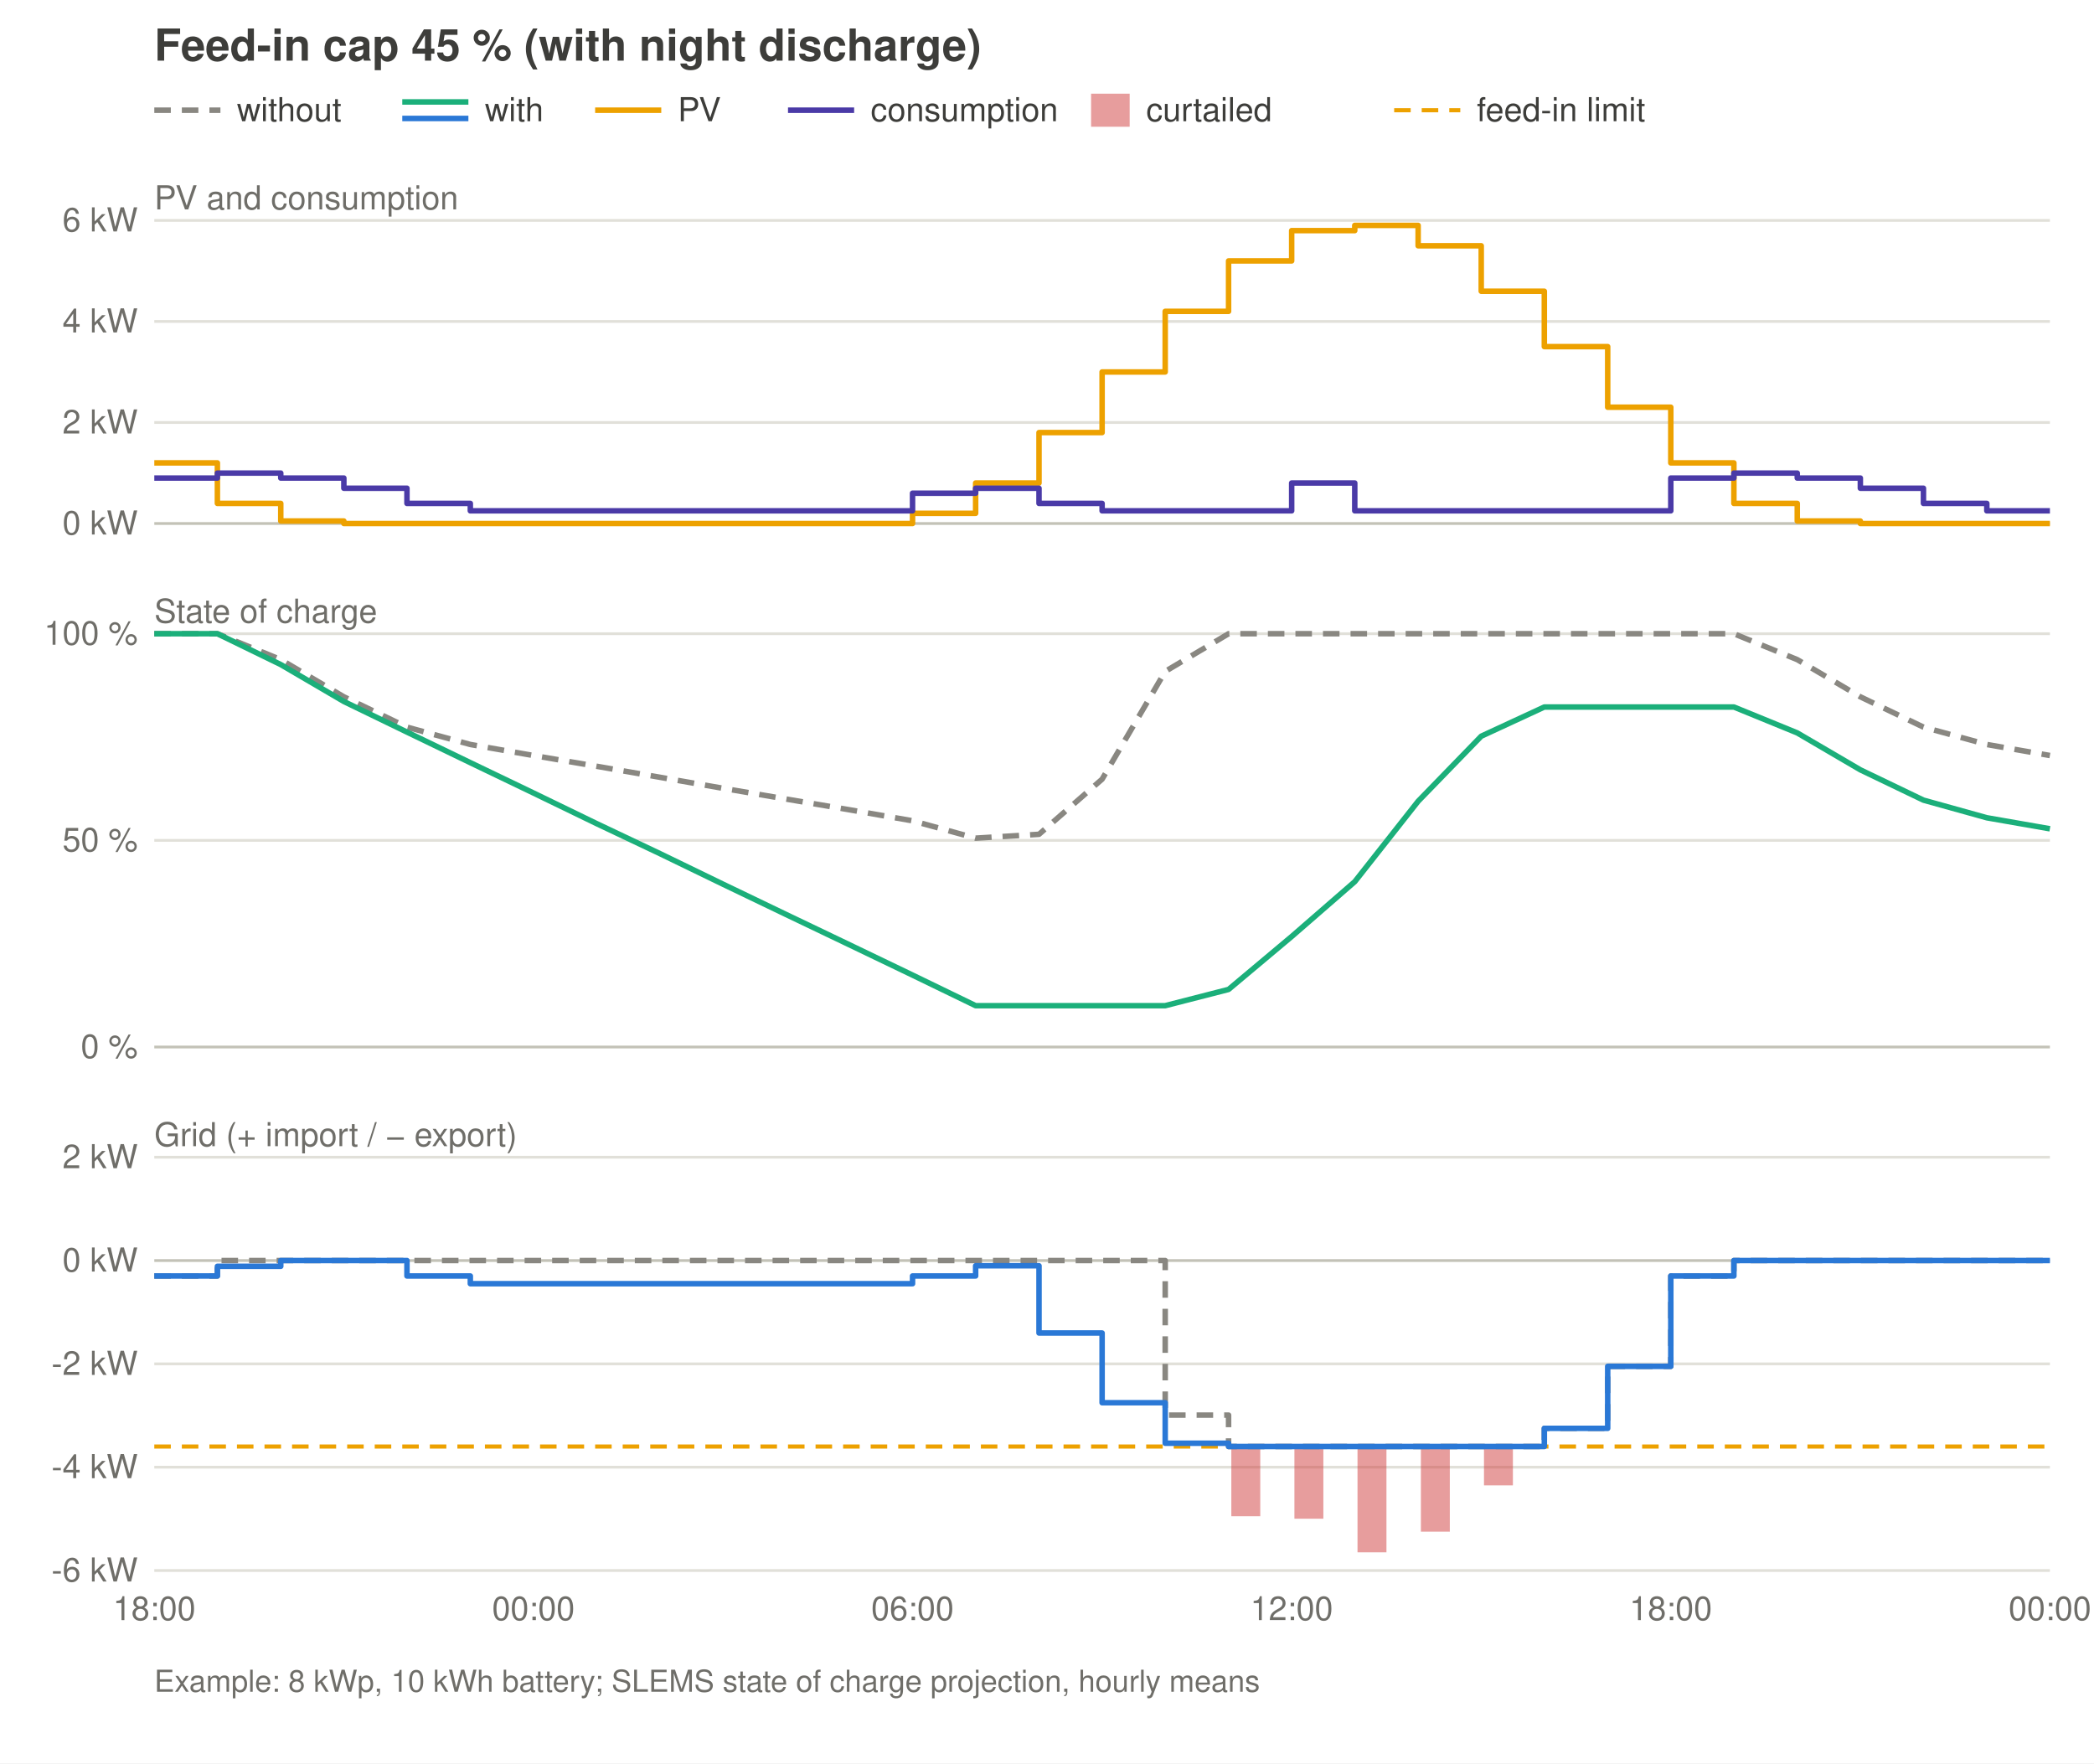
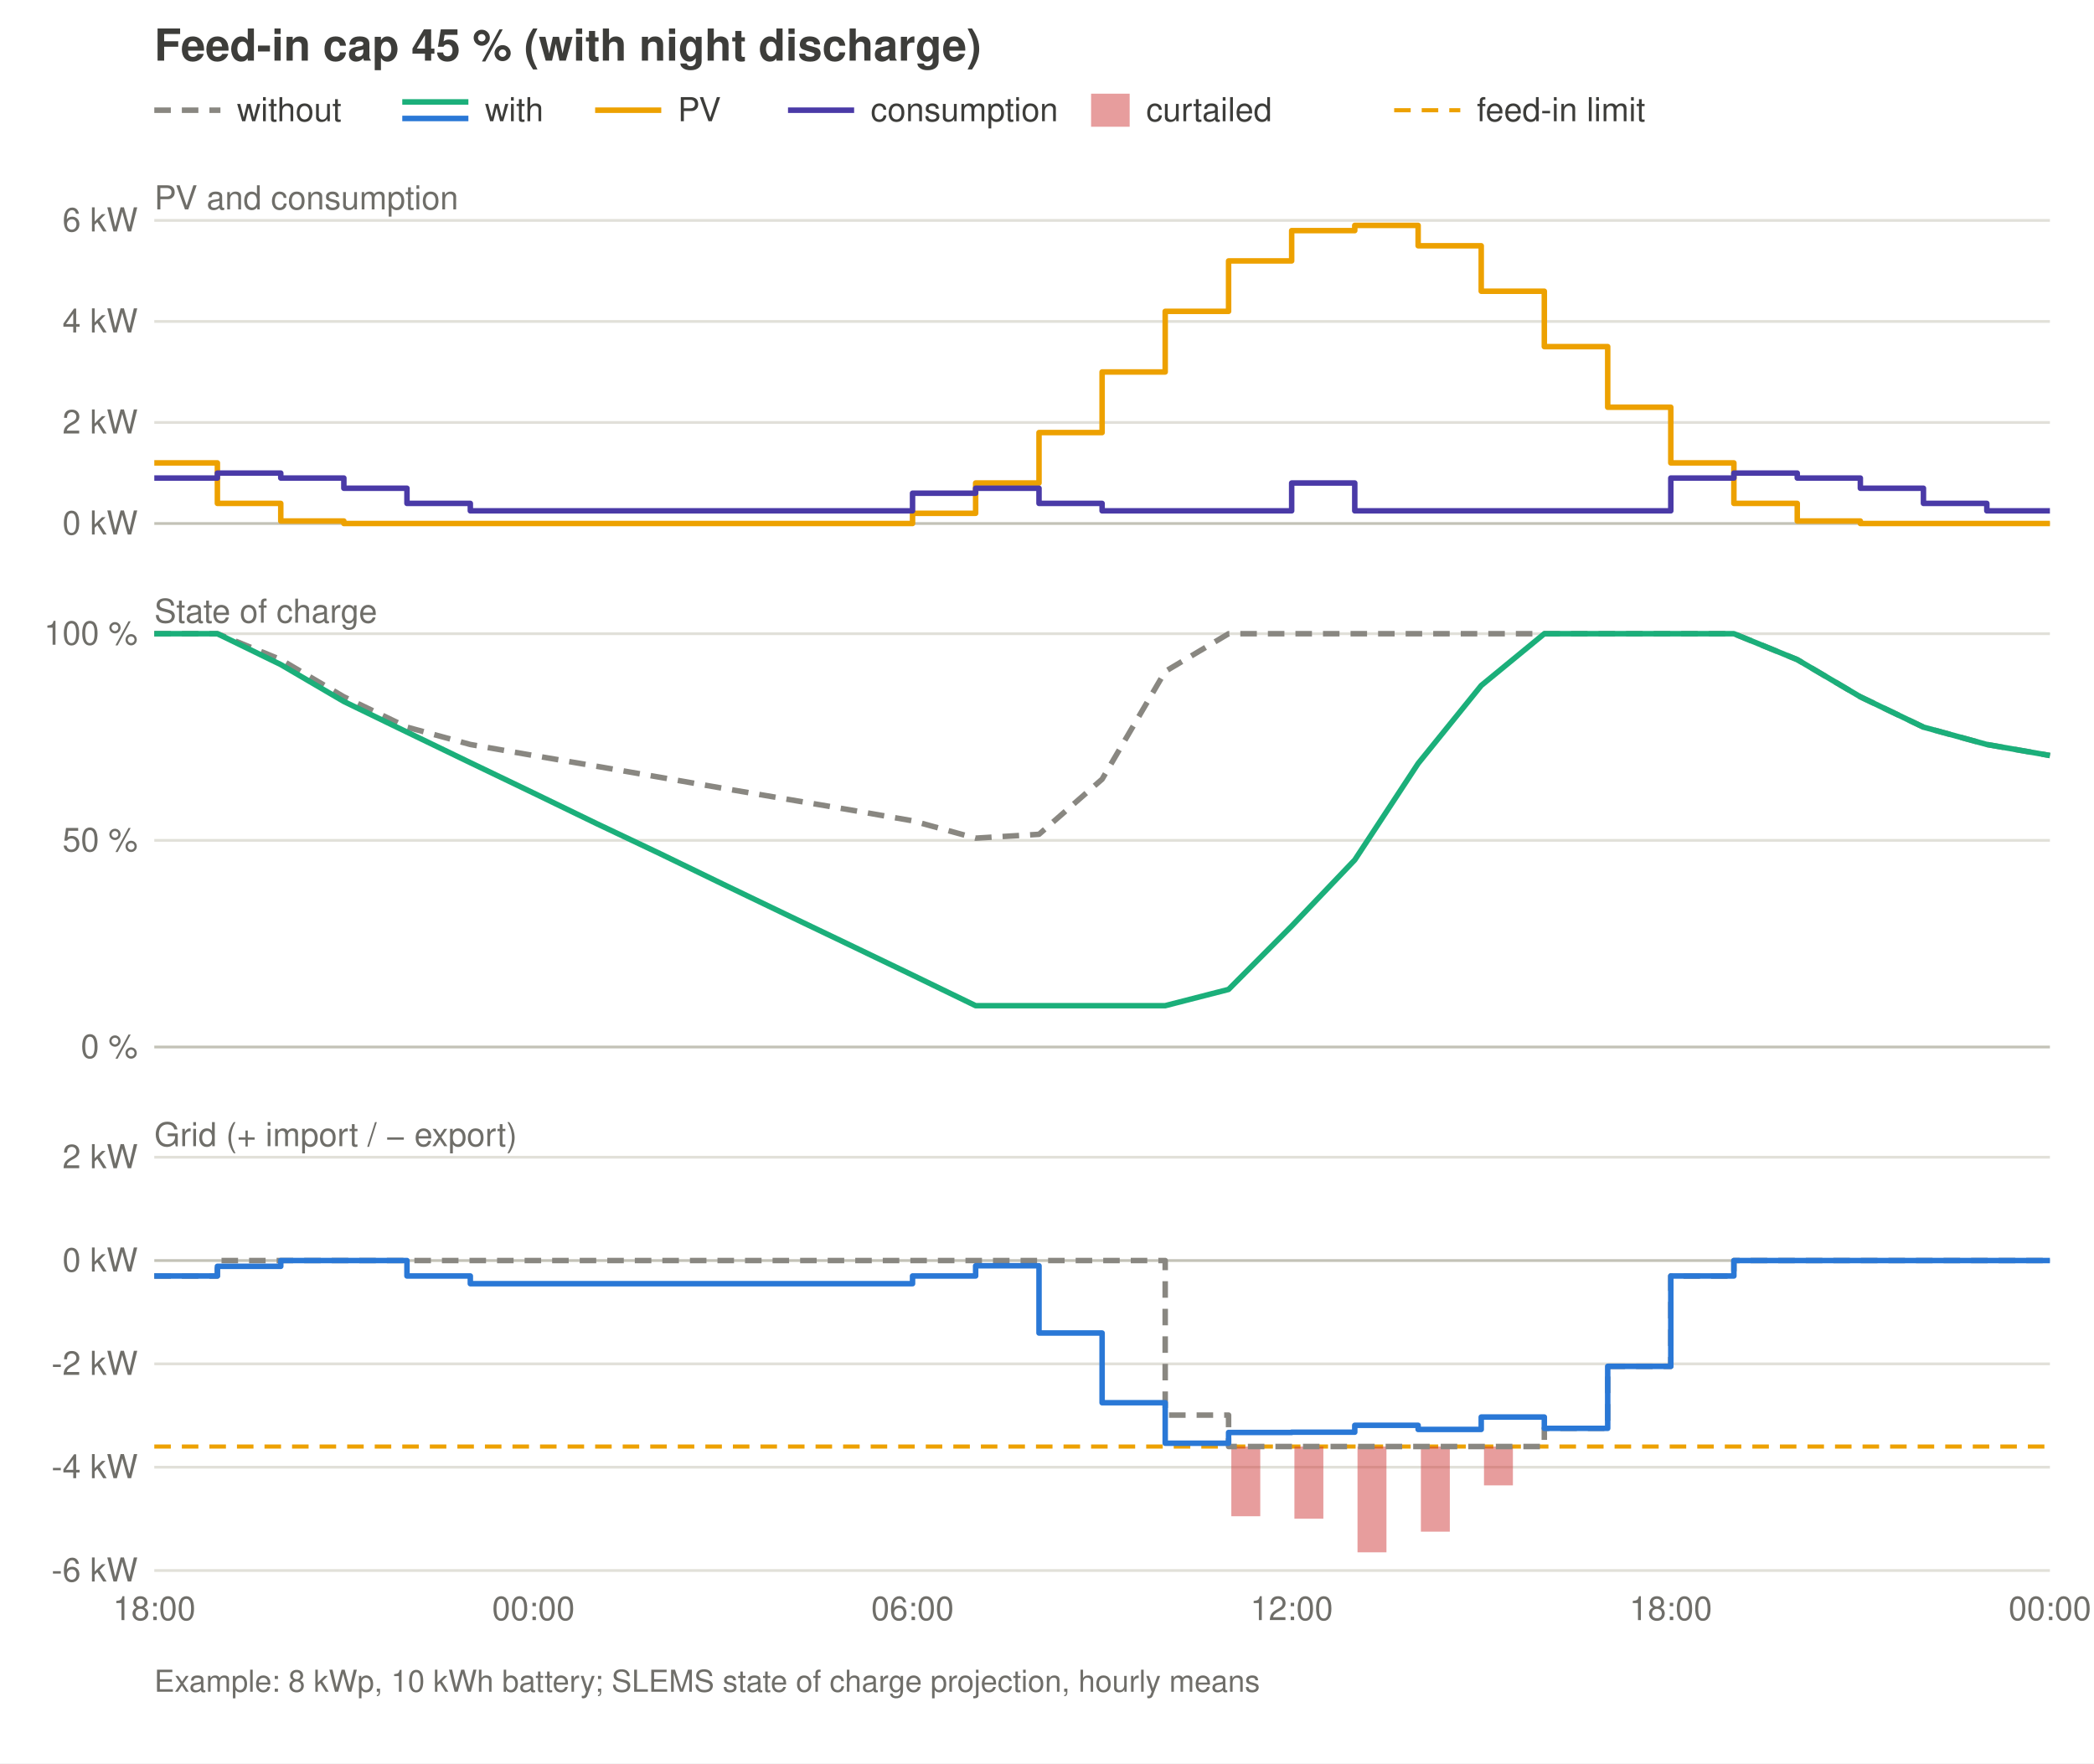
<svg xmlns="http://www.w3.org/2000/svg" viewBox="0 0 760 640" width="760" height="640" font-family="Helvetica, Arial, sans-serif" font-size="12">
  <rect width="760" height="640" fill="#ffffff" />
  <text x="56" y="22" font-size="16" font-weight="bold" fill="#3d3d3a">Feed-in cap 45 % (with night discharge)</text>
  <polyline points="56.0,40.0 80.0,40.0" fill="none" stroke="#898781" stroke-width="2" stroke-linejoin="round" stroke-dasharray="6 4" />
  <text x="86" y="44" fill="#3d3d3a">without</text>
  <polyline points="146.0,37.0 170.0,37.0" fill="none" stroke="#1baf7a" stroke-width="2" stroke-linejoin="round" />
  <polyline points="146.0,43.0 170.0,43.0" fill="none" stroke="#2a78d6" stroke-width="2" stroke-linejoin="round" />
  <text x="176" y="44" fill="#3d3d3a">with</text>
  <polyline points="216.0,40.0 240.0,40.0" fill="none" stroke="#eda100" stroke-width="2" stroke-linejoin="round" />
  <text x="246" y="44" fill="#3d3d3a">PV</text>
  <polyline points="286.0,40.0 310.0,40.0" fill="none" stroke="#4a3aa7" stroke-width="2" stroke-linejoin="round" />
  <text x="316" y="44" fill="#3d3d3a">consumption</text>
  <rect x="396" y="34" width="14" height="12" fill="#d03b3b" opacity="0.5" />
  <text x="416" y="44" fill="#3d3d3a">curtailed</text>
  <polyline points="506.0,40.0 530.0,40.0" fill="none" stroke="#eda100" stroke-width="1.5" stroke-linejoin="round" stroke-dasharray="6 4" />
  <text x="536" y="44" fill="#3d3d3a">feed-in limit</text>
  <text x="56" y="76" fill="#6f6e69">PV and consumption</text>
  <line x1="56" x2="744" y1="190.0" y2="190.0" stroke="#c3c2b7" />
  <text x="50" y="194.0" text-anchor="end" fill="#6f6e69">0 kW</text>
  <line x1="56" x2="744" y1="153.333" y2="153.333" stroke="#e1e0d9" />
  <text x="50" y="157.333" text-anchor="end" fill="#6f6e69">2 kW</text>
  <line x1="56" x2="744" y1="116.667" y2="116.667" stroke="#e1e0d9" />
  <text x="50" y="120.667" text-anchor="end" fill="#6f6e69">4 kW</text>
  <line x1="56" x2="744" y1="80.0" y2="80.0" stroke="#e1e0d9" />
  <text x="50" y="84.0" text-anchor="end" fill="#6f6e69">6 kW</text>
  <polyline points="56.0,168.0 78.9,168.0 78.9,182.7 101.9,182.7 101.9,189.1 124.8,189.1 124.8,190.0 147.7,190.0 147.7,190.0 170.7,190.0 170.7,190.0 193.6,190.0 193.6,190.0 216.5,190.0 216.5,190.0 239.5,190.0 239.5,190.0 262.4,190.0 262.4,190.0 285.3,190.0 285.3,190.0 308.3,190.0 308.3,190.0 331.2,190.0 331.2,186.3 354.1,186.3 354.1,175.3 377.1,175.3 377.1,157.0 400.0,157.0 400.0,135.0 422.9,135.0 422.9,113.0 445.9,113.0 445.9,94.7 468.8,94.7 468.8,83.7 491.7,83.7 491.7,81.8 514.7,81.8 514.7,89.2 537.6,89.2 537.6,105.7 560.5,105.7 560.5,125.8 583.5,125.8 583.5,147.8 606.4,147.8 606.4,168.0 629.3,168.0 629.3,182.7 652.3,182.7 652.3,189.1 675.2,189.1 675.2,190.0 698.1,190.0 698.1,190.0 721.1,190.0 721.1,190.0 744.0,190.0" fill="none" stroke="#eda100" stroke-width="2" stroke-linejoin="round" />
  <polyline points="56.0,173.5 78.9,173.5 78.9,171.7 101.9,171.7 101.9,173.5 124.8,173.5 124.8,177.2 147.7,177.2 147.7,182.7 170.7,182.7 170.7,185.4 193.6,185.4 193.6,185.4 216.5,185.4 216.5,185.4 239.5,185.4 239.5,185.4 262.4,185.4 262.4,185.4 285.3,185.4 285.3,185.4 308.3,185.4 308.3,185.4 331.2,185.4 331.2,179.0 354.1,179.0 354.1,177.2 377.1,177.2 377.1,182.7 400.0,182.7 400.0,185.4 422.9,185.4 422.9,185.4 445.9,185.4 445.9,185.4 468.8,185.4 468.8,175.3 491.7,175.3 491.7,185.4 514.7,185.4 514.7,185.4 537.6,185.4 537.6,185.4 560.5,185.4 560.5,185.4 583.5,185.4 583.5,185.4 606.4,185.4 606.4,173.5 629.3,173.5 629.3,171.7 652.3,171.7 652.3,173.5 675.2,173.5 675.2,177.2 698.1,177.2 698.1,182.7 721.1,182.7 721.1,185.4 744.0,185.4" fill="none" stroke="#4a3aa7" stroke-width="2" stroke-linejoin="round" />
  <text x="56" y="226" fill="#6f6e69">State of charge</text>
  <line x1="56" x2="744" y1="380.0" y2="380.0" stroke="#c3c2b7" />
  <text x="50" y="384.0" text-anchor="end" fill="#6f6e69">0 %</text>
  <line x1="56" x2="744" y1="305.0" y2="305.0" stroke="#e1e0d9" />
  <text x="50" y="309.0" text-anchor="end" fill="#6f6e69">50 %</text>
  <line x1="56" x2="744" y1="230.0" y2="230.0" stroke="#e1e0d9" />
  <text x="50" y="234.0" text-anchor="end" fill="#6f6e69">100 %</text>
  <polyline points="56.0,230.0 78.9,230.0 101.9,239.4 124.8,252.9 147.7,263.9 170.7,270.2 193.6,274.2 216.5,278.1 239.5,282.1 262.4,286.1 285.3,290.0 308.3,293.9 331.2,297.9 354.1,304.2 377.1,302.8 400.0,282.8 422.9,243.7 445.9,230.0 468.8,230.0 491.7,230.0 514.7,230.0 537.6,230.0 560.5,230.0 583.5,230.0 606.4,230.0 629.3,230.0 652.3,239.4 675.2,252.9 698.1,263.9 721.1,270.2 744.0,274.2" fill="none" stroke="#898781" stroke-width="2" stroke-linejoin="round" stroke-dasharray="6 4" />
-   <polyline points="56.0,230.0 78.9,230.0 101.9,241.2 124.8,254.6 147.7,265.7 170.7,276.8 193.6,287.8 216.5,298.9 239.5,309.8 262.4,320.9 285.3,331.9 308.3,342.9 331.2,353.9 354.1,365.0 377.1,365.0 400.0,365.0 422.9,365.0 445.9,359.1 468.8,339.9 491.7,320.0 514.7,290.8 537.6,267.2 560.5,256.6 583.5,256.6 606.4,256.6 629.3,256.6 652.3,266.0 675.2,279.4 698.1,290.4 721.1,296.8 744.0,300.8" fill="none" stroke="#1baf7a" stroke-width="2" stroke-linejoin="round" />
+   <polyline points="56.0,230.0 78.9,230.0 101.9,241.2 124.8,254.6 147.7,265.7 170.7,276.8 193.6,287.8 216.5,298.9 239.5,309.8 262.4,320.9 285.3,331.9 308.3,342.9 331.2,353.9 354.1,365.0 377.1,365.0 400.0,365.0 422.9,365.0 445.9,359.1 468.8,336.1 491.7,312.1 514.7,277.1 537.6,248.8 560.5,230.0 583.5,230.0 606.4,230.0 629.3,230.0 652.3,239.4 675.2,252.9 698.1,263.9 721.1,270.2 744.0,274.2" fill="none" stroke="#1baf7a" stroke-width="2" stroke-linejoin="round" />
  <text x="56" y="416" fill="#6f6e69">Grid (+ import / − export)</text>
  <line x1="56" x2="744" y1="570.0" y2="570.0" stroke="#e1e0d9" />
  <text x="50" y="574.0" text-anchor="end" fill="#6f6e69">-6 kW</text>
  <line x1="56" x2="744" y1="532.5" y2="532.5" stroke="#e1e0d9" />
  <text x="50" y="536.5" text-anchor="end" fill="#6f6e69">-4 kW</text>
  <line x1="56" x2="744" y1="495.0" y2="495.0" stroke="#e1e0d9" />
  <text x="50" y="499.0" text-anchor="end" fill="#6f6e69">-2 kW</text>
  <line x1="56" x2="744" y1="457.5" y2="457.5" stroke="#c3c2b7" />
  <text x="50" y="461.5" text-anchor="end" fill="#6f6e69">0 kW</text>
  <line x1="56" x2="744" y1="420.0" y2="420.0" stroke="#e1e0d9" />
  <text x="50" y="424.0" text-anchor="end" fill="#6f6e69">2 kW</text>
  <polyline points="56.0,525.0 744.0,525.0" fill="none" stroke="#eda100" stroke-width="1.5" stroke-linejoin="round" stroke-dasharray="6 4" />
  <rect x="446.9" y="525.0" width="10.5" height="25.3" fill="#d03b3b" opacity="0.5" />
  <rect x="469.8" y="525.0" width="10.5" height="26.2" fill="#d03b3b" opacity="0.5" />
  <rect x="492.7" y="525.0" width="10.5" height="38.4" fill="#d03b3b" opacity="0.5" />
  <rect x="515.7" y="525.0" width="10.5" height="30.9" fill="#d03b3b" opacity="0.5" />
  <rect x="538.6" y="525.0" width="10.5" height="14.1" fill="#d03b3b" opacity="0.5" />
  <polyline points="56.0,463.1 78.9,463.1 78.9,457.5 101.9,457.5 101.9,457.5 124.8,457.5 124.8,457.5 147.7,457.5 147.7,457.5 170.7,457.5 170.7,457.5 193.6,457.5 193.6,457.5 216.5,457.5 216.5,457.5 239.5,457.5 239.5,457.5 262.4,457.5 262.4,457.5 285.3,457.5 285.3,457.5 308.3,457.5 308.3,457.5 331.2,457.5 331.2,457.5 354.1,457.5 354.1,457.5 377.1,457.5 377.1,457.5 400.0,457.5 400.0,457.5 422.9,457.5 422.9,513.6 445.9,513.6 445.9,525.0 468.8,525.0 468.8,525.0 491.7,525.0 491.7,525.0 514.7,525.0 514.7,525.0 537.6,525.0 537.6,525.0 560.5,525.0 560.5,518.4 583.5,518.4 583.5,495.9 606.4,495.9 606.4,463.1 629.3,463.1 629.3,457.5 652.3,457.5 652.3,457.5 675.2,457.5 675.2,457.5 698.1,457.5 698.1,457.5 721.1,457.5 721.1,457.5 744.0,457.5" fill="none" stroke="#898781" stroke-width="2" stroke-linejoin="round" stroke-dasharray="6 4" />
-   <polyline points="56.0,463.1 78.9,463.1 78.9,459.6 101.9,459.6 101.9,457.5 124.8,457.5 124.8,457.5 147.7,457.5 147.7,463.1 170.7,463.1 170.7,465.9 193.6,465.9 193.6,465.9 216.5,465.9 216.5,465.9 239.5,465.9 239.5,465.9 262.4,465.9 262.4,465.9 285.3,465.9 285.3,465.9 308.3,465.9 308.3,465.9 331.2,465.9 331.2,463.1 354.1,463.1 354.1,459.4 377.1,459.4 377.1,483.8 400.0,483.8 400.0,509.1 422.9,509.1 422.9,523.8 445.9,523.8 445.9,525.0 468.8,525.0 468.8,525.0 491.7,525.0 491.7,525.0 514.7,525.0 514.7,525.0 537.6,525.0 537.6,525.0 560.5,525.0 560.5,518.4 583.5,518.4 583.5,495.9 606.4,495.9 606.4,463.1 629.3,463.1 629.3,457.5 652.3,457.5 652.3,457.5 675.2,457.5 675.2,457.5 698.1,457.5 698.1,457.5 721.1,457.5 721.1,457.5 744.0,457.5" fill="none" stroke="#2a78d6" stroke-width="2" stroke-linejoin="round" />
+   <polyline points="56.0,463.1 78.9,463.1 78.9,459.6 101.9,459.6 101.9,457.5 124.8,457.5 124.8,457.5 147.7,457.5 147.7,463.1 170.7,463.1 170.7,465.9 193.6,465.9 193.6,465.9 216.5,465.9 216.5,465.9 239.5,465.9 239.5,465.9 262.4,465.9 262.4,465.9 285.3,465.9 285.3,465.9 308.3,465.9 308.3,465.9 331.2,465.9 331.2,463.1 354.1,463.1 354.1,459.4 377.1,459.4 377.1,483.8 400.0,483.8 400.0,509.1 422.9,509.1 422.9,523.8 445.9,523.8 445.9,519.9 468.8,519.9 468.8,519.8 491.7,519.8 491.7,517.3 514.7,517.3 514.7,518.8 537.6,518.8 537.6,514.3 560.5,514.3 560.5,518.4 583.5,518.4 583.5,495.9 606.4,495.9 606.4,463.1 629.3,463.1 629.3,457.5 652.3,457.5 652.3,457.5 675.2,457.5 675.2,457.5 698.1,457.5 698.1,457.5 721.1,457.5 721.1,457.5 744.0,457.5" fill="none" stroke="#2a78d6" stroke-width="2" stroke-linejoin="round" />
  <text x="56.0" y="588" text-anchor="middle" fill="#6f6e69">18:00</text>
  <text x="193.6" y="588" text-anchor="middle" fill="#6f6e69">00:00</text>
  <text x="331.2" y="588" text-anchor="middle" fill="#6f6e69">06:00</text>
  <text x="468.8" y="588" text-anchor="middle" fill="#6f6e69">12:00</text>
  <text x="606.4" y="588" text-anchor="middle" fill="#6f6e69">18:00</text>
  <text x="744.0" y="588" text-anchor="middle" fill="#6f6e69">00:00</text>
  <text x="56" y="614" font-size="11" fill="#6f6e69">Example: 8 kWp, 10 kWh battery; SLEMS state of charge projection, hourly means</text>
</svg>
